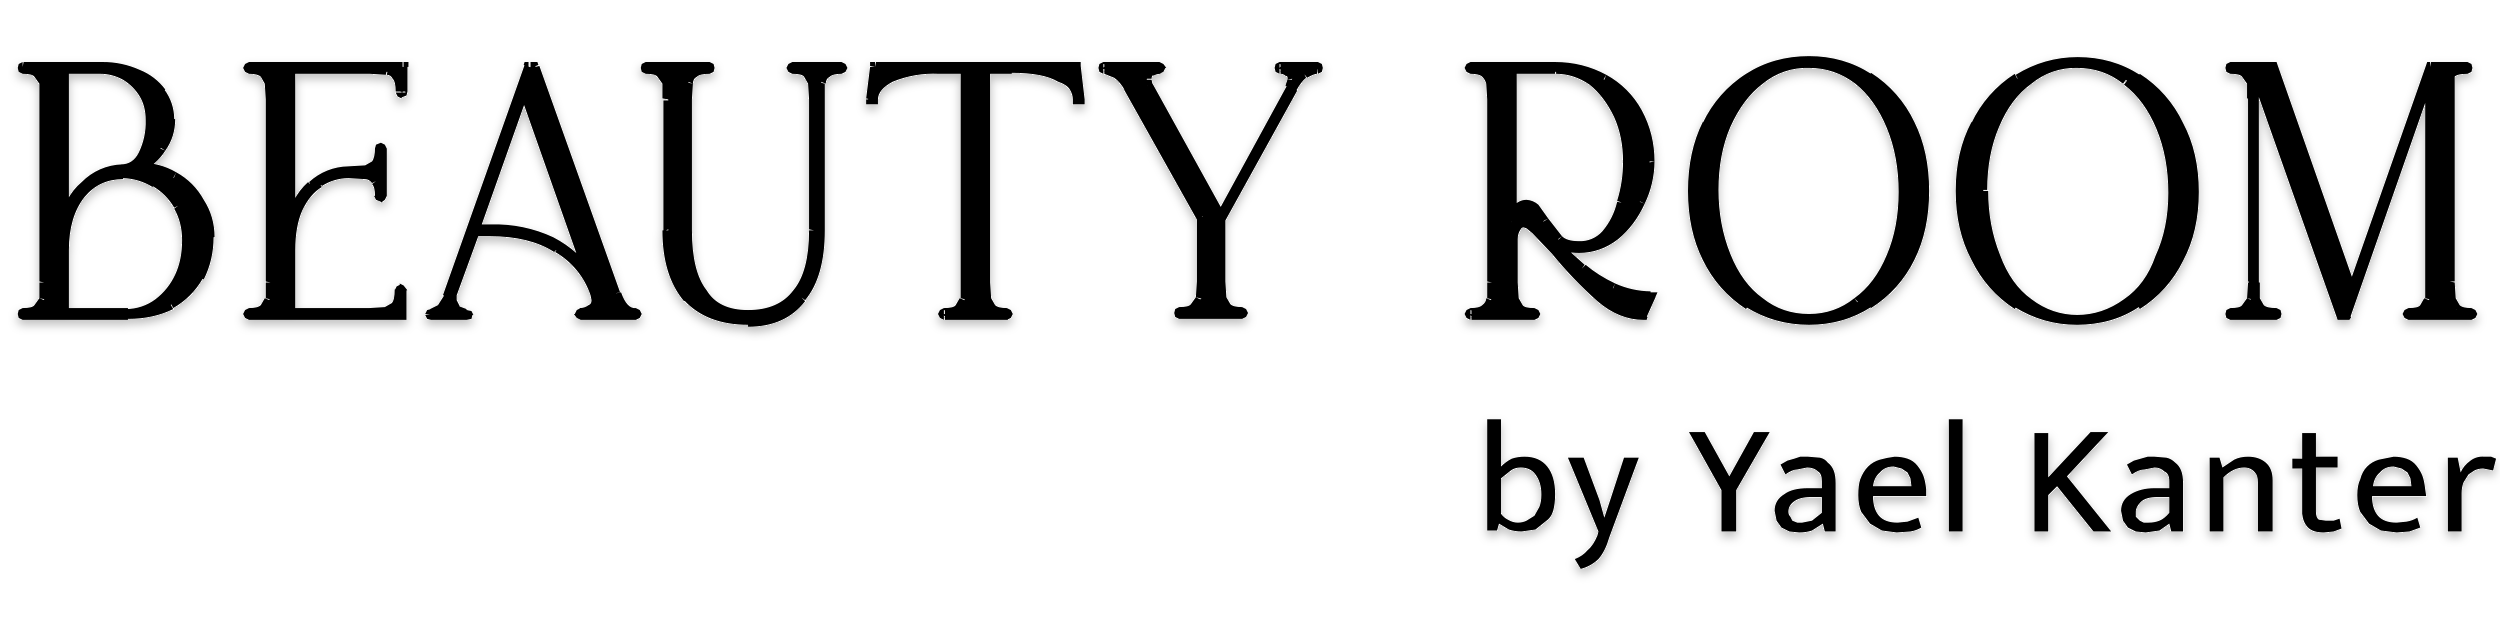
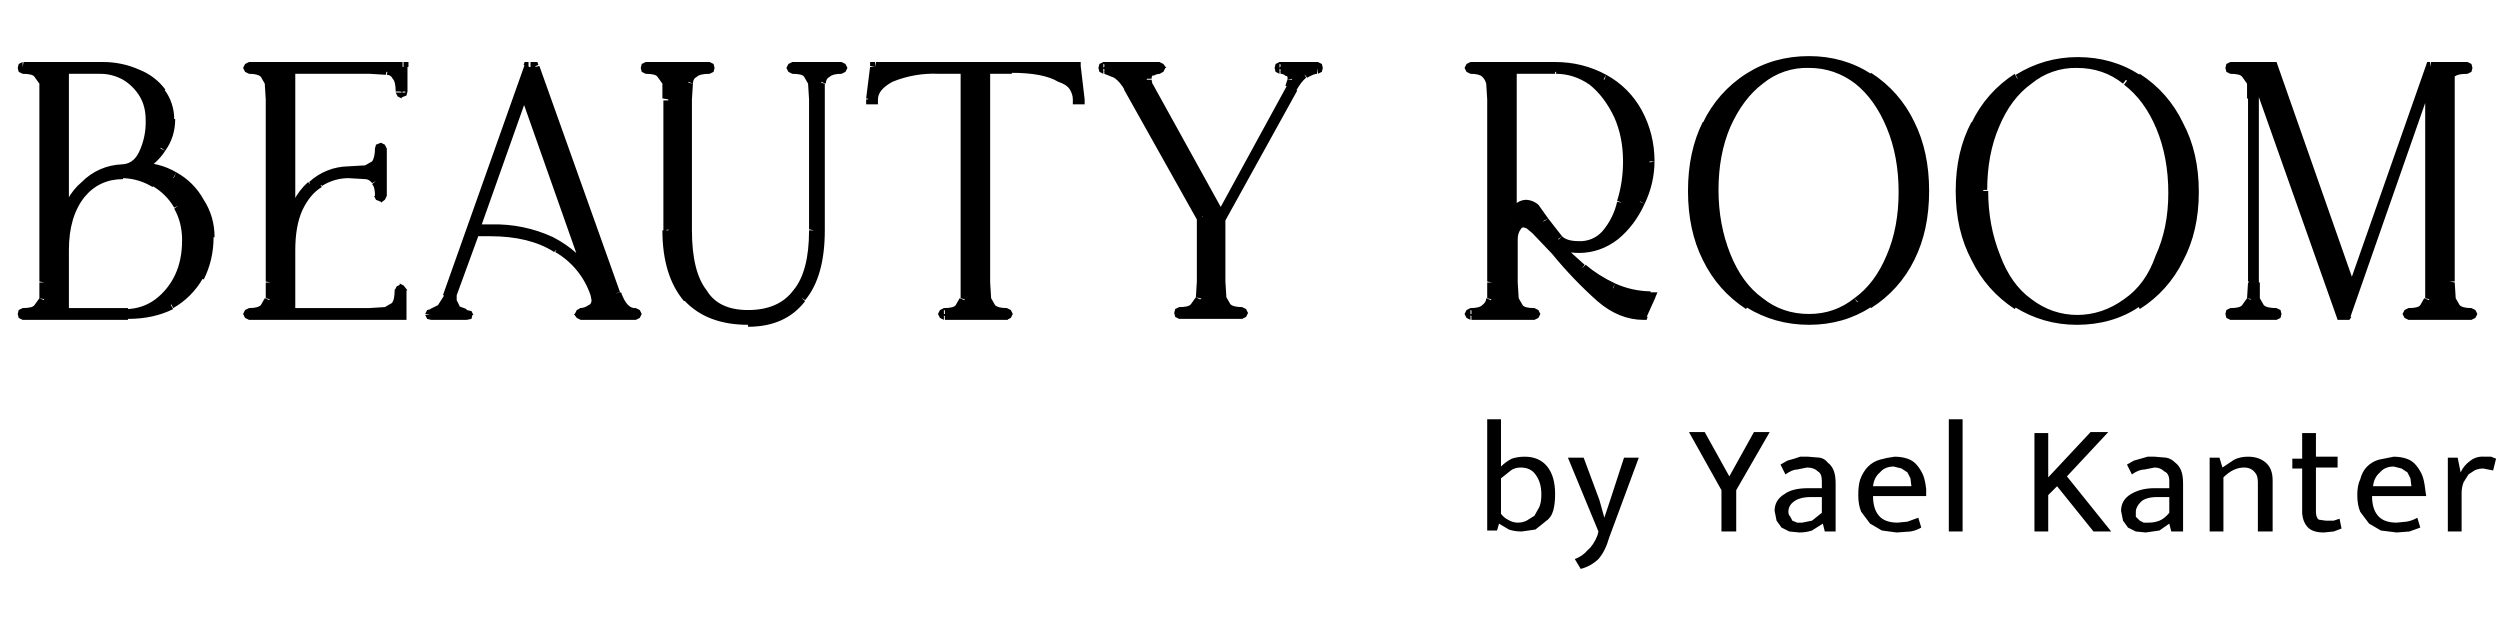
<svg xmlns="http://www.w3.org/2000/svg" viewBox="0 0 254 63" width="254" height="63">
  <g id="art" fill="currentColor">
-     <g filter="url(#a)">
+     <g id="title">
      <path d="M2.3 32v-.1q1 0 1.6-.5l.6-1v-22l-.6-1Q3.4 7 2.3 7v-.2h8.1q2 0 3.6.8 1.6.6 2.4 1.8a5 5 0 0 1 .8 2.7q0 1.6-.9 3a6 6 0 0 1-2.3 2q2 0 3.7 1a7 7 0 0 1 2.6 2.5q1 1.6 1 3.6 0 2.3-1 4t-3 2.8-4.3 1zm10.6-.2q1.8 0 3.2-1t2.2-2.7.7-3.7-.9-3.5a6 6 0 0 0-2.3-2.4q-1.5-.8-3.3-.8-2.7 0-4.3 2-1.7 2-1.7 5.7v6.4zM6.5 23q.5-2.7 2.1-4.2t3.7-1.6q1.5 0 2.2-1.5t.8-3.5q0-1.5-.7-2.7a5 5 0 0 0-1.9-1.8 5 5 0 0 0-2.5-.7H6.5zm18.8 9v-.1q1 0 1.5-.5l.6-1 .1-1.7V8.4l-.7-1q-.5-.4-1.5-.4v-.2h15.6v2.5h-.2q0-1-.4-1.6l-1-.6-1.7-.1h-8.1v16q.5-2.7 2.2-4.1 1.6-1.5 3.7-1.5h1.8l1-.7q.4-.5.4-1.6h.2v4.8l-.1.1h-.1q0-1.1-.4-1.6l-1-.7-1.8-.1q-1.6 0-3 1-1.3.8-2.1 2.6t-.8 4.2v6.4h9.7l1-.7q.4-.5.4-1.6h.2V32zm33.6 0v-.1q.7-.1 1.2-.4t.5-1l-.1-.7q-1.1-3-3.8-4.6-2.8-1.7-6.8-1.7h-1.7L46 29.8l-.1.7q0 .6.5 1l1 .4h.1v.1h-3.8v-.1q.6 0 1.1-.5t.9-1.3l8.2-23.3h.5l8.2 23q.7 2 2 2v.2zm-9-8.7q3.4 0 6 1.3 2.6 1.2 4 3.6L53 9.2l-5 14.1zm26 9.3q-4 0-6-2.3-2-2.4-2-7V10.2l-.1-1.7-.7-1q-.4-.4-1.5-.4v-.2h6.5V7q-1 0-1.6.5-.4.4-.6 1t0 1.7v13.3q0 8.6 6 8.6 3.4 0 5.1-2.2t1.7-6.4v-15l-.7-1q-.5-.4-1.5-.4v-.2h5V7q-1 0-1.5.5t-.6 1-.1 1.7v13.3q0 4.5-1.9 6.8-1.8 2.4-5.4 2.4m19.9-.6V32q1 0 1.5-.5l.6-1 .1-1.7V7h-2.7q-3.1 0-4.9.8t-1.8 2.3h-.2l.4-3.3h20.4l.4 3.3h-.2q0-1.5-1.8-2.3-1.7-.8-4.9-.8h-2.7v23.4q0 .6.7 1 .5.4 1.5.4v.2zm24 0V32q1 0 1.5-.5l.6-1q.2-.6.2-1.7V22l-7.4-13q-.6-1-1.4-1.5t-1.3-.5v-.2h5.8V7l-1 .4a1 1 0 0 0-.4.8l.1.6L124 22l7-13q.3-.5.3-1t-.4-.7L130 7v-.2h3.9V7q-.6.1-1.4.6T131.4 9L124 22v6.6l.1 1.7q.1.6.6 1t1.5.4h.1v.2zm29.5 0V32q1 0 1.5-.5l.6-1 .1-1.7V8.4l-.7-1q-.5-.4-1.5-.4v-.2h8.6q2.7 0 5 1.3a9 9 0 0 1 3.4 3.4q1.2 2.2 1.2 5 0 2-1 4t-2.5 3.4-3.7 1.3q-1.6 0-2.7-.6l3 2.7q1.4 1.1 3.2 2a9 9 0 0 0 3.8.8L167 32q-2.2 0-4.3-1.8-2.1-1.7-4.6-4.7l-2.1-2.2q-.7-.7-1.2-.7t-.7.5l-.4 1v6.3q0 .6.6 1t1.6.4v.2zm4.2-9.5q0-.7.4-1.2t1-.5.9.4l.9 1.2q.7 1.2 1.4 2 .8.6 2.1.6 1.6 0 2.7-1.2 1.2-1.3 1.7-3.2t.6-4.2q0-2.6-1-4.7-1-2.2-2.6-3.5T158 7h-4.4zm30.2 10q-3.4 0-6.1-1.6t-4.2-4.7-1.5-6.8 1.5-6.8 4.2-4.7 6-1.7 6.1 1.7 4.2 4.7 1.5 6.8-1.5 6.8-4.2 4.7-6 1.7M174 19.3q0 3.7 1.2 6.7 1.3 3 3.5 4.7t5 1.7q2.7 0 5-1.7 2.1-1.7 3.4-4.6 1.2-3 1.2-6.6 0-3.7-1.2-6.7t-3.4-4.7-5-1.7a8 8 0 0 0-5 1.7q-2.2 1.7-3.5 4.6-1.2 3-1.2 6.6m37 13.3q-3.5 0-6.2-1.7t-4.2-4.7-1.5-6.8 1.5-6.8T205 8t6.1-1.7 6 1.7 4.3 4.7 1.5 6.8-1.5 6.8-4.2 4.7-6 1.7m-9.7-13.3q0 3.7 1.2 6.7t3.4 4.7 5 1.7 5-1.7 3.4-4.6 1.3-6.6-1.3-6.7-3.4-4.7-5-1.7a8 8 0 0 0-5 1.7q-2.1 1.7-3.4 4.6-1.2 3-1.2 6.6m27.5-12v21.3l.1 1.7q.1.6.6 1t1.6.4v.2h-4.7v-.1q1 0 1.5-.5l.7-1v-22l-.7-1q-.4-.4-1.5-.4v-.2h4.3l8 22.8 8-22.8h3.8V7q-1.3 0-1.8.7v22.8q0 .6.7 1 .5.4 1.5.4v.2h-6.4V32q1 0 1.5-.5l.6-1 .1-1.7V7.4L238.4 32h-.5z" />
      <path d="m3.9 31.4-.4-.4zm.6-1H4zm0-22H4zm-.6-1-.4.4zm6.5-.6v-.5zm3.6.8-.2.4zm2.3 7.4.5.3zM14 17.1l-.2-.5.2 1zm3.7 1-.3.4zm2.6 2.5-.5.3zm0 7.6.4.3zm-3 2.8-.2-.4zm-1.2-.2.3.4zm2.2-2.7-.5-.2zM18 21l-.4.3zm-2.3-2.4-.3.5zm-7.6 1.2.4.3zm-1.6 12H6v.5h.5zm0-8.8H6h1zm2.1-4.2.4.4zm3.7-1.6v-.5zm2.2-1.5-.4-.2zm-1.8-8 .3-.5zM6.5 7v-.5H6V7zM2.3 32v-.5l.3.1.2.3h-1l.1.4.4.2zm0 0h.5v-.1h-1zm0-.1h.5l-.2.3-.3.1v-1l-.4.2-.1.4zm0 0v.4q1.2 0 1.9-.5l-.3-.4-.4-.4q-.2.3-1.2.3zm1.6-.5.3.4q.6-.5.8-1.3h-.5l-.5-.2-.5.7zm.6-1 .5.1v-1.8H4v1.6zm0-1.7h.6V10H4v18.6zm0-18.6h.6L5 8.3h-.5l-.5.2V10zm0-1.7.5-.1A2 2 0 0 0 4.2 7l-.3.4-.4.4.5.7zm-.6-1 .3-.4q-.7-.6-1.9-.5v1q1 0 1.2.3zM2.3 7v-.5l.3.1.2.3h-1l.1.4.4.2zm0 0h.5v-.1h-1zm0-.1h.5l-.2.3-.3.1v-1l-.4.2-.1.4zm0-.1v.5h8.1v-1h-8zm8.1 0v.5q2 0 3.4.7l.2-.4.2-.5a9 9 0 0 0-3.8-.8zm3.6.8-.2.4A5 5 0 0 1 16 9.7l.4-.3.4-.3a6 6 0 0 0-2.6-2zm2.4 1.8-.4.3q.7 1 .7 2.4h1a5 5 0 0 0-1-3zm.8 2.7h-.5a5 5 0 0 1-.8 2.7l.4.2.5.3q1-1.4 1-3.2zm-.9 3-.4-.3a5 5 0 0 1-2 1.8l.1.5.3.4a6 6 0 0 0 2.5-2.2zM14 17v.5q2 0 3.4.9l.3-.5.2-.4q-1.7-1-3.9-1zm3.7 1-.3.4a6 6 0 0 1 2.4 2.4l.5-.3.4-.2a7 7 0 0 0-2.8-2.8zm2.6 2.5-.5.3q1 1.4 1 3.3h1q0-2.1-1.1-3.8zm1 3.6h-.6q0 2.1-.9 3.8l.4.2.5.3q1-2 1-4.3zm-1 4-.5-.2q-.9 1.6-2.7 2.6l.3.4.2.4a8 8 0 0 0 3-3zm-3 2.8-.2-.4q-1.7.9-4.1.9v1q2.6 0 4.6-1zM13 32v-.5H2.3v1H13zm-.1-.2v.5a6 6 0 0 0 3.5-1l-.3-.5-.3-.4a5 5 0 0 1-3 1zm3.2-1 .3.4q1.5-1 2.3-2.9l-.4-.2-.5-.2q-.7 1.5-2 2.5zm2.2-2.7.4.3q.8-1.8.8-4h-1q0 2-.7 3.5zm.7-3.7h.5q0-2-1-3.7l-.4.2-.4.3q.8 1.4.8 3.2zm-.9-3.5.5-.2A7 7 0 0 0 16 18l-.2.4-.3.5a6 6 0 0 1 2.2 2.2zm-2.3-2.4.2-.4a7 7 0 0 0-3.5-1v1a6 6 0 0 1 3 .9zm-3.3-.8v-.5q-3 0-4.7 2.2l.4.3.4.3q1.5-1.8 3.9-1.8zm-4.3 2-.4-.3a9 9 0 0 0-1.8 6h1Q7 22 8.6 20zm-1.7 5.7H6v6.4h1v-6.4zm0 6.4v.5H13v-1H6.5zm0-8.8H7q.5-2.5 2-3.8l-.4-.4-.3-.3Q6.5 20 6 22.9zm2.1-4.2.4.4a5 5 0 0 1 3.4-1.5v-1a6 6 0 0 0-4.1 1.8zm3.7-1.6v.5q1.8 0 2.7-1.7l-.5-.3-.4-.2q-.6 1.2-1.8 1.2zm2.2-1.5.5.3a8 8 0 0 0 .8-3.8h-1a7 7 0 0 1-.7 3.3zm.8-3.5h.5a6 6 0 0 0-.8-3l-.4.3-.4.3q.6 1 .6 2.4zm-.7-2.7.4-.2a6 6 0 0 0-2-2l-.3.4-.2.4a5 5 0 0 1 1.7 1.7zm-1.9-1.8.3-.5a6 6 0 0 0-2.8-.7v1q1.2 0 2.3.6zM10.2 7v-.5H6.5v1h3.7zM6.5 7H6v16h1V7zm20.3 24.4-.3-.4zm.6-1H27zm0-22H27zm-.6-1-.3.4zM41 6.8h.5v-.5H41zm-.6 1L40 8zm-1-.7v.5zM29.5 7v-.5H29V7zm0 16H29l1 .2zm2.2-4.1.3.4zm5.5-1.6v.5zm1-.6-.4-.3zm0 1.7-.4.2zm-1-.7-.1.5zm-4.7.8.2.5zm-2.2 2.7-.5-.2zm-.8 10.6H29v.5h.5zm9.7 0 .1.4zm1-.7-.4-.3zm.6.9v.5h.5V32zm-15.5 0v-.5l.3.1.1.3h-1l.2.4.4.2zm0 0h.4v-.1h-1zm0-.1h.4l-.1.3-.3.1v-1l-.4.2-.2.4zm0 0v.4q1.1 0 1.8-.5l-.3-.4-.3-.4q-.3.3-1.2.3zm1.5-.5.3.4q.6-.5.8-1.3h-.5l-.5-.2-.4.7zm.6-1 .5.1.1-1.8h-1v1.6zm.1-1.7h.5V10h-1v18.6zm0-18.6h.5V8.3h-.6l-.5.2.1 1.6zm0-1.7.4-.1a2 2 0 0 0-.8-1.3l-.3.4-.3.4.4.7zm-.7-1 .3-.4q-.6-.6-1.8-.5v1q.9 0 1.2.3zM25.3 7v-.5l.3.1.1.3h-1l.2.4.4.2zm0 0h.4v-.1h-1zm0-.1h.4l-.1.3-.3.1v-1l-.4.2-.2.4zm0-.1v.5h15.6v-1H25.3zm15.6 0h-.5v2.5h1V6.8zm0 2.5h-.5l.1-.3.3-.1v1l.5-.2.1-.4zm0 0V9v1zm0 0V9l.2.1.1.3h-1l.2.4.4.2zm-.2 0h.5a3 3 0 0 0-.5-1.9l-.4.3-.4.3q.3.3.3 1.3zm-.4-1.6.5-.3a2 2 0 0 0-1.4-.8v.5l-.1.5q.4 0 .6.4zm-1-.6.1-.5-1.8-.1v1l1.6.1zM37.6 7v-.5h-8.1v1h8.1zm-8.1 0H29v16h1V7zm0 16 .5.2q.5-2.6 2-4l-.3-.3-.4-.4Q29.5 20.1 29 23zm2.2-4.1.3.4a5 5 0 0 1 3.4-1.4v-1a6 6 0 0 0-4 1.6zm3.7-1.5v.5l1.9-.1-.1-.5-.1-.5-1.7.1zm1.8 0v.4q.9-.2 1.4-.8l-.4-.3-.4-.3-.7.4zm1-.7.4.3a3 3 0 0 0 .5-2h-1q0 1-.3 1.4zm.4-1.6h.5l-.1.3-.3.1v-1l-.5.2-.1.4zm0 0v.4-1zm0 0v.4l-.2-.1-.1-.3h1l-.2-.4-.4-.2zm.2 0h-.5v4.8h1v-4.8zm0 4.8h-.5v-.3h.4v1l.4-.3.2-.4zm-.1.1v-.5 1zm0 0v-.5l.3.1v.3h-1l.2.4.5.2zm-.1 0h.5a3 3 0 0 0-.5-2l-.4.4-.4.3q.3.3.3 1.2zm-.4-1.6.4-.3a2 2 0 0 0-1.3-.8l-.1.4-.1.5q.4 0 .7.4zm-1-.7v-.4q-.6-.2-1.8-.2v1l1.7.1zm-1.8-.1v-.5a6 6 0 0 0-3.2 1l.3.4.2.4a5 5 0 0 1 2.7-.8zm-3 1-.2-.5q-1.5 1-2.4 2.9l.5.2.4.2q.8-1.7 2-2.4zm-2.1 2.6-.5-.2q-.9 1.9-.8 4.4h1q0-2.4.7-4zm-.8 4.2H29v6.4h1v-6.4zm0 6.4v.5h8v-1h-8zm8 0v.5l1.8-.1v-.5l-.2-.5-1.6.1zm1.7 0 .1.4q.9-.2 1.3-.8l-.4-.3-.4-.3-.7.4zm1-.7.4.3a3 3 0 0 0 .5-2h-1q0 1.1-.3 1.4zm.4-1.6h.5l-.1.3-.3.1v-1l-.4.2-.2.4zm.1 0v.4-1zm0 0v.4l-.3-.1v-.3h1L41 29l-.4-.2zm.1 0h-.5V32h1v-2.5zm0 2.5v-.5H25.3v1h15.5zm18-.2v.5zm1.2-.3-.3-.5zm.4-1.7-.5.2zm-3.8-4.6-.3.4zM48 23.5V23h-.4v.3zm-2.2 6.3-.5-.2-.2.7h.7zm0 0 .5.2.3-.7h-.8zm.4 1.7-.3.4zm1 .4v.5zm-3.6 0v.5zm1-.5.3.4zm.9-1.3.4.1zm8.2-23.3v-.5h-.4l-.1.3zm.5 0 .5-.2-.1-.3h-.4zm8.2 23-.5.2zm2 2v.5zm-8.6-7.2-.2.4zm4 3.6-.5.2 1-.4zM53 9.2l.5-.2-.5-1.3-.4 1.3zm-5 14.1-.4-.1-.2.6h.7zM59 32v-.5l.3.1v.3h-1l.3.4.4.2zm-.1 0h.5v-.1h-1zm0-.1h.5l-.1.3-.3.1v-1l-.4.2-.2.4zm0 0v.4a3 3 0 0 0 1.5-.4l-.3-.4-.3-.5q-.4.3-.9.3zm1.2-.4.2.4q.8-.5.8-1.4h-1q0 .4-.3.5zm.5-1h.5q0-.5-.2-.9l-.4.2-.5.2.1.5zm-.1-.7.4-.2a9 9 0 0 0-4-4.9l-.2.5-.3.4A8 8 0 0 1 60 30zm-3.8-4.6.2-.5Q54 23 49.8 23v1q4 0 6.5 1.6zm-6.8-1.7V23h-1.7v1h1.7zm-1.7 0-.5-.2-2.2 6.3.5.2.4.2 2.3-6.3zM46 29.8v.5-1zm0 0-.5-.2-.1.9h1V30zm-.1.7h-.5q0 .9.7 1.4l.3-.4.3-.4-.3-.6zm.5 1-.3.4q.6.4 1.3.5v-1l-.8-.3zm1 .4v.5l-.3-.2V32h1l-.2-.4-.5-.1zm.1 0H47h1zm0 0H47l.1-.2.3-.2v1l.5-.1.1-.4zm0 .1v-.5h-3.7v1h3.6zm-3.7 0v-.5l.3.2.1.3h-1l.2.4.4.1zm-.1 0h.5-1zm0 0h.5l-.1.2-.3.2v-1l-.4.1-.2.4zm0-.1.1.5q.8 0 1.3-.6l-.3-.4-.3-.4-.8.4zm1.1-.5.4.4q.6-.6 1-1.6l-.5-.1-.5-.2-.7 1.1zm.9-1.3.5.1 8-23.2-.4-.2-.5-.2L45 30zm8.2-23.3v.5h.5v-1h-.5zm.5 0L54 7l8 23 .5-.2.5-.1-8.2-23zm8.2 23-.5.2q.7 2.1 2.5 2.3v-1q-.9.1-1.5-1.6zm2 2v.5l-.3-.1-.1-.3h1l-.2-.4-.4-.2zm0 0h-.4v.1h1zm0 .1h-.4v-.3l.4-.1v1l.4-.2.2-.4zm0 .1v-.5H59v1h5.6zm-14.7-8.7v.5q3.4 0 5.9 1.2l.2-.4.2-.5a14 14 0 0 0-6.3-1.3zm6 1.3-.1.4q2.4 1.3 3.7 3.4l.4-.2.5-.3q-1.5-2.4-4.2-3.8zm4 3.6.5-.2-6.7-19-.5.2-.4.2 6.7 19zm-6.7-19-.4-.2-5 14.2.5.1.4.2 5-14.1zm-5 14.1v.5h1.7v-1h-1.6zm21.8 7-.4.3zm-2.1-22-.5.2zm-.7-1-.3.5zm3.4 0-.3-.3zm-.6 1 .5.2zm11 21.6.4.3zm1.6-21.4.5-.1zm-.6-1-.3.4zm2 0-.4-.4zm-.6 1h.5zm-2 21.8L81 30zM76 32.6V32q-3.9 0-5.7-2.2l-.4.4-.4.3Q71.8 33 76 33zm-6-2.3.3-.4q-2-2.1-2-6.5h-1q0 4.6 2.2 7.2zm-2.1-7h.5V10.2h-1v13.3zm0-13.2h.5q0-1.1-.2-1.8h-.4l-.5.2V10zm-.1-1.7.4-.1a2 2 0 0 0-.8-1.3l-.3.4-.3.4.5.7zm-.7-1 .4-.4q-.7-.5-1.9-.5v1q1 0 1.2.3zM65.6 7v-.5l.3.1.2.3h-1l.1.4.4.2zm0 0h.5v-.1h-1zm0-.1h.5l-.2.3-.3.1v-1l-.4.2-.1.4zm0-.1v.5h6.5v-1h-6.5zm6.5 0v.5l-.3-.1-.2-.3h1l-.1-.4-.4-.2zm0 0h-.5V7h1zm0 .1h-.5l.2-.3.3-.1v1l.4-.2.1-.4zm0 0v-.4a3 3 0 0 0-1.9.5l.3.4.3.4q.3-.3 1.3-.3zm-1.6.5-.3-.4a2 2 0 0 0-.7 1.3h.4l.5.2q0-.5.4-.7zm-.6 1-.4-.1-.2 1.8h1l.1-1.6zm0 1.7h-.6v13.3h1V10zm0 13.3h-.6q0 4.4 1.7 6.8a6 6 0 0 0 5 2.3v-1q-3 0-4.2-2-1.5-1.9-1.5-6.1zm6 8.6v.5q3.6 0 5.5-2.4l-.4-.3-.4-.3q-1.5 2-4.6 2zm5.1-2.2.4.3q1.8-2.3 1.8-6.7h-1q0 4.2-1.6 6.1zm1.7-6.4h.5V10h-1v13.3zm0-13.3h.5V8.3h-.6l-.5.2.1 1.6zm0-1.7.4-.1a2 2 0 0 0-.8-1.3l-.3.4-.3.4.4.7zm-.7-1 .3-.4q-.6-.5-1.8-.5v1q1 0 1.2.3zM80.5 7v-.5l.3.1.1.3h-1l.2.4.4.2zm0 0h.4v-.1h-1zm0-.1h.4l-.1.3-.3.1v-1l-.4.2-.2.4zm0-.1v.5h5v-1h-5zm5 0v.5l-.3-.1-.1-.3h1l-.2-.4-.4-.2zm0 0h-.4V7h1zm0 .1h-.4l.1-.3.3-.1v1l.4-.2.2-.4zm0 0v-.4a3 3 0 0 0-1.9.5l.4.4.3.4q.3-.3 1.2-.3zm-1.5.5-.4-.4a2 2 0 0 0-.7 1.3h.5l.5.2q0-.5.4-.7zm-.6 1-.5-.1-.1 1.8h1V8.5zm-.1 1.7h-.5v13.3h1V10zm0 13.3h-.5q0 4.4-1.8 6.5l.4.3.4.3q2-2.4 2-7.1zm-1.9 6.8L81 30q-1.7 2.1-5 2.2v1q3.8 0 5.8-2.6zm16 1.2-.3-.4zm.6-1h-.5zM98.1 7h.5v-.5h-.5zm-7.6.8.2.5zm-1.8 2.3v.5h.5v-.5zm-.2 0H88v.5h.5zm.4-3.3v-.5h-.5v.4zm20.4 0h.5v-.5h-.5zm.4 3.3v.5h.5v-.5zm-.2 0h-.5v.5h.5zm-1.8-2.3-.2.5zm-7.6-.8v-.5h-.5V7zm0 23.4h.6zm.7 1-.4.4zm-4.9.6v-.5l.3.1.1.3h-1l.2.4.4.2zm0 0h.4v-.1h-1zm0-.1h.4l-.1.3-.3.1v-1l-.4.2-.2.4zm0 0v.4q1.1 0 1.8-.5l-.3-.4-.3-.4q-.2.3-1.2.3zm1.5-.5.3.4q.7-.5.8-1.3H98l-.5-.2-.4.7zm.6-1 .5.1.1-1.8h-1v1.6zm.1-1.7h.5V7h-1v21.7zm0-21.7v-.5h-2.7v1h2.7zm-2.7 0v-.5a12 12 0 0 0-5.1.9l.2.4.2.5a11 11 0 0 1 4.7-.8zm-4.9.8-.2-.4q-2 .9-2.1 2.7h1q0-1 1.5-1.8zm-1.8 2.3v-.5h-.2v1h.2zm-.2 0h.5l.4-3.2-.5-.1h-.5L88 10zm.4-3.3v.5h20.4v-1H89zm20.4 0h-.5l.4 3.4h.5l.5-.1-.4-3.4zm.4 3.3v-.5h-.2v1h.2zm-.2 0h.5q0-.9-.5-1.6-.7-.8-1.5-1.1l-.3.4-.2.5q.9.3 1.2.8t.3 1zm-1.8-2.3.3-.4q-2-1-5.2-1v1q3.2 0 4.7.9zm-4.9-.8v-.5h-2.7v1h2.7zm-2.7 0h-.5v21.7h1V7zm0 21.7h-.5l.1 1.8h.5l.5-.2-.1-1.6zm0 1.7-.4.1q0 .8.7 1.3l.4-.4.3-.4-.4-.7zm.7 1-.3.4a3 3 0 0 0 1.8.5v-1q-.9 0-1.2-.3zm1.5.4v.5l-.3-.1-.1-.3h1l-.2-.4-.4-.2zm0 0h-.4v.1h1zm0 .1h-.4l.1-.3.3-.1v1l.4-.2.2-.4zm0 .1v-.5H96v1h6.4zm19.1-.6-.3-.4zm.6-1 .5.1zm.2-8.3h.5l-.1-.2zM114.8 9l.4-.3-.1-.2h-.3zm0 0-.5.2.2.3h.2zm-1.4-1.5-.2.4zm-1.3-.5v-.5zm5.7 0v-.5zm-.9.3.3.4zm-.3 1.4-.4.2zM124 22l-.4.2.4.8.4-.8zm7-13-.4-.3zm0-1.7-.4.4zm-1-.3v-.5zm3.9 0v-.5zm-1.4.5-.3-.4zM131.4 9l.4.2zM124 22l-.4-.2-.1.1v.1zm.1 8.3h.5zm.6 1-.3.4zm-4.9.6v-.5l.3.1.2.3h-1l.1.4.4.2zm0 0h.5v-.1h-1zm0-.1h.5l-.2.3-.3.1v-1l-.4.2-.1.4zm0 0v.4q1.2 0 1.9-.5l-.4-.4-.3-.4q-.2.3-1.2.3zm1.5-.5.3.4q.7-.5.8-1.3h-.5l-.4-.2-.5.7zm.6-1 .5.1.2-1.8h-1l-.1 1.6zm.2-1.7h.5V22h-1v6.6zm0-6.6.4-.2-7.4-13.2-.4.3-.5.2 7.4 13.2zm-7.3-13v-.5 1zm0 0 .4-.3q-.6-1-1.5-1.6l-.3.4-.2.4q.6.4 1.1 1.3zm-1.4-1.5.3-.4q-.7-.6-1.5-.6v1l1 .4zm-1.3-.5v-.5l.3.1.2.3h-1l.1.4.4.2zm0 0h.5v-.1h-1zm0-.1h.5l-.2.3-.3.1v-1l-.4.2-.1.4zm0-.1v.5h5.7v-1h-5.7zm5.7 0v.5l-.3-.1v-.3h1l-.3-.4-.4-.2zm.1 0h-.5V7h1zm0 .1h-.5l.1-.3.3-.1v1l.4-.2.2-.4zm0 0-.1-.4q-.6 0-1.2.4l.3.4.3.4q.3-.2.7-.2zm-1 .4-.3-.4A1 1 0 0 0 116 8h1q0-.3.2-.4zm-.4.8h-.5l.2.8.4-.2.5-.1-.1-.5zm.1.6-.4.3 7.4 13.2.4-.2.4-.3-7.3-13.2zM124 22l.4.2 7.2-13-.5-.2-.4-.2-7.1 13zm7-13 .4.3.4-1.2h-1l-.2.6zm.3-1h.5q0-.7-.6-1.1l-.3.4-.3.4q.3 0 .2.4zm-.4-.7.3-.4-1.1-.4v1q.3 0 .5.2zM130 7v-.5l.3.1.2.3h-1l.1.4.4.2zm0 0h.5v-.1h-1zm0-.1h.5l-.2.3-.3.1v-1l-.4.2-.1.4zm0-.1v.5h3.9v-1H130zm3.9 0v.5l-.3-.1-.2-.3h1l-.1-.4-.4-.2zm0 0h-.5V7h1zm0 .1h-.5l.2-.3.3-.1v1l.4-.2.1-.4zm0 0v-.4q-.9 0-1.7.6l.3.4.3.4q.7-.4 1-.4zm-1.4.6-.3-.4q-.8.7-1.4 1.6l.5.3.4.2q.5-.9 1-1.3zM131.4 9l-.5-.3-7.2 13.2.4.2.4.3 7.3-13.2zM124 22h-.5v6.6h1V22zm0 6.6h-.5l.1 1.8h.5l.5-.2-.1-1.6zm.1 1.7-.5.1q.2.8.8 1.3l.3-.4.3-.4-.4-.7zm.6 1-.3.4a3 3 0 0 0 1.8.5v-1q-.9 0-1.2-.3zm1.5.4v.5l-.3-.1-.1-.3h1l-.2-.4-.4-.2zm.1 0h-.5v.1h1zm0 .1h-.5l.1-.3.3-.1v1l.4-.2.2-.4zm0 .1v-.5h-6.5v1h6.4zm24.5-.6-.3-.4zm.6-1h-.5zm0-22h-.5zm-.6-1-.3.4zm12 .7-.2.4zm3.5 3.4-.5.2zm.3 9-.5-.2zM164 24l.3.4zm-6.4.7.2-.5-.5.8zm3 2.7.3-.4zm3.2 2-.2.4zm3.8.8.5.2.3-.7h-.8zM167 32v.5h.3l.1-.3zm-4.3-1.8-.4.4zm-4.6-4.7.3-.3zm-2.1-2.2-.3.4zm-2-.2-.4-.3zm-.3 1h-.5zm0 6.3h.6zm.6 1-.3.4zm-.6-9h-.5l1 .1zm.4-1-.4-.4zm1.9-.2-.4.3zm1 1.2.3-.2zm1.3 2-.3.3zm4.8-.6-.3-.3zm1.7-3.2-.5-.2zm-.4-9-.4.3zm-2.6-3.4-.3.4zM153.6 7v-.5h-.5V7zm-4.2 25v-.5l.3.1.1.3h-1l.2.4.4.2zm0 0h.4v-.1h-1zm0-.1h.4l-.1.3-.3.1v-1l-.4.2-.2.4zm0 0v.4q1.1 0 1.8-.5l-.3-.4-.3-.4q-.3.3-1.2.3zm1.5-.5.3.4a2 2 0 0 0 .8-1.3h-.5l-.5-.2q0 .4-.4.7zm.6-1 .5.1.1-1.8h-1v1.6zm.1-1.7h.5V10h-1v18.6zm0-18.6h.5V8.3h-.6l-.5.2.1 1.6zm0-1.7.4-.1a2 2 0 0 0-.8-1.3l-.3.4-.3.4q.3.3.4.7zm-.7-1 .3-.4q-.6-.6-1.8-.5v1q.9 0 1.2.3zm-1.5-.4v-.5l.3.1.1.3h-1l.2.4.4.2zm0 0h.4v-.1h-1zm0-.1h.4l-.1.3-.3.1v-1l-.4.2-.2.4zm0-.1v.5h8.6v-1h-8.6zm8.6 0v.5q2.6 0 4.7 1.2l.2-.4.3-.5q-2.4-1.3-5.2-1.3zm5 1.3-.3.4a8 8 0 0 1 3.2 3.2l.5-.2.4-.3a9 9 0 0 0-3.6-3.6zm3.4 3.4-.5.2q1.2 2.1 1.2 4.7h1q0-2.8-1.3-5.2zm1.2 5h-.5a9 9 0 0 1-.9 3.8l.5.2.4.2a10 10 0 0 0 1-4.3zm-1 4-.4-.2a9 9 0 0 1-2.4 3.2l.3.4.3.4q1.7-1.4 2.7-3.6zm-2.5 3.4-.3-.4q-1.5 1.2-3.4 1.2v1q2.2 0 4-1.4zm-3.7 1.3v-.5q-1.5 0-2.5-.6l-.2.5-.2.4q1.2.7 3 .7zm-2.7-.6-.3.3 3 2.8.3-.4.3-.4-3-2.7zm3 2.7-.3.4q1.4 1.1 3.3 2l.2-.5.2-.4q-1.7-.8-3-1.9zm3.2 2-.2.4a10 10 0 0 0 4 .9v-1a9 9 0 0 1-3.6-.8zm3.8.8-.4-.3-.9 2 .5.2.4.2.9-2zM167 32v-.5q-2 0-4-1.7l-.3.4-.4.4q2.2 1.9 4.7 1.9zm-4.3-1.8.3-.3a41 41 0 0 1-4.6-4.7l-.3.3-.4.3a42 42 0 0 0 4.6 4.8zm-4.6-4.7.3-.3q-1.2-1.6-2-2.2l-.4.3-.3.4 2 2.1zm-2.1-2.2.4-.3-.8-.6q-.3-.3-.8-.3v1l.3.1.6.5zm-1.2-.7v-.5q-.7 0-1.2.7l.5.3.4.2q.1-.2.3-.2zm-.7.5-.5-.3-.4 1.3h.5l.5.2q0-.6.3-1zm-.4 1h-.5v4.6h1v-4.5zm0 4.6h-.5v1.8h.6l.5-.2-.1-1.6zm0 1.7-.4.1q0 .8.7 1.3l.3-.4.4-.4-.4-.7zm.6 1-.3.4a3 3 0 0 0 1.9.5v-1q-1 0-1.2-.3zm1.6.4v.5l-.3-.1-.1-.3h1l-.2-.4-.4-.2zm0 0h-.4v.1h1zm0 .1h-.4l.1-.3.3-.1v1l.4-.2.2-.4zm0 .1v-.5h-6.4v1h6.4zm-2.2-9.5h.5l.3-1-.4-.2-.4-.3q-.4.7-.5 1.4zm.4-1.2.4.3q.3-.4.6-.3v-1q-.8 0-1.4.7zm1-.5v.5l.5.2.4-.3.3-.4a2 2 0 0 0-1.2-.5zm.9.4-.4.3.9 1.2.4-.3.4-.2-1-1.4zm1 1.2-.5.3 1.5 2 .3-.4.4-.3-1.4-1.8zm1.3 2-.3.3q.9.8 2.4.8v-1q-1.2 0-1.7-.5zm2.1.6v.5a4 4 0 0 0 3.1-1.4l-.4-.3-.3-.3a3 3 0 0 1-2.4 1zm2.7-1.2.4.3q1.2-1.3 1.8-3.4l-.5-.1-.5-.1a7 7 0 0 1-1.5 3zm1.7-3.2.5.1q.6-2 .6-4.3h-1q0 2.1-.6 4zm.6-4.2h.5a12 12 0 0 0-1-5l-.5.3-.4.2q.9 2 .9 4.5zm-1-4.7.5-.2a9 9 0 0 0-2.8-3.7l-.3.4-.3.4q1.5 1.2 2.5 3.3zm-2.6-3.5.3-.4a7 7 0 0 0-4-1.3v1q1.8 0 3.4 1.1zM158 7v-.5h-4.4v1h4.4zm-4.4 0h-.5v15.5h1V7zm24 23.9.4-.4zm-4.1-4.7.4-.2zm0-13.6.4.3zm4.2-4.7.3.4zm12.1 0-.2.4zm4.2 4.7-.4.3zm0 13.6-.4-.2zm-4.2 4.7-.2-.4zM175.3 26l-.4.2zm3.5 4.7.3-.4zm10 0 .2.4zm3.4-4.6-.5-.2zm0-13.3-.5.2zm-3.4-4.7.3-.4zm-10 0 .3.4zm-3.5 4.6-.4-.2zm8.5 19.9V32q-3.3 0-5.8-1.6l-.3.4-.3.4q2.9 1.8 6.4 1.8zm-6.1-1.7.3-.4a11 11 0 0 1-4-4.5l-.5.2-.5.2q1.5 3.1 4.4 5zm-4.2-4.7.4-.2q-1.5-3-1.4-6.6h-1q0 4 1.5 7zm-1.5-6.8h.5q0-3.7 1.4-6.5l-.4-.3-.5-.2q-1.5 3-1.5 7zm1.5-6.8.4.3q1.5-3 4-4.6l-.2-.4-.3-.4a12 12 0 0 0-4.4 5zm4.2-4.7.3.4q2.5-1.5 5.8-1.6v-1q-3.6 0-6.4 1.8zm6-1.7v.5q3.3 0 5.9 1.6l.2-.4.3-.4q-2.8-1.8-6.3-1.8zm6.1 1.7-.2.4q2.5 1.6 4 4.6l.4-.3.5-.2a12 12 0 0 0-4.4-5zm4.2 4.7-.4.3q1.5 2.8 1.4 6.5h1q0-4-1.5-7zm1.5 6.8h-.5q0 3.8-1.4 6.6l.4.2.5.2q1.5-3 1.5-7zm-1.5 6.8-.4-.2a11 11 0 0 1-4 4.5l.2.4.3.4a12 12 0 0 0 4.4-4.9zm-4.2 4.7-.2-.4Q187 32 183.8 32v1q3.5 0 6.3-1.8zm-15.7-11.6h-.5q0 3.7 1.3 7l.4-.3.5-.2q-1.2-3-1.2-6.5zm1.2 6.7-.4.2q1.2 3 3.6 4.9l.3-.4.3-.4q-2.1-1.5-3.3-4.5zm3.5 4.7-.3.4a9 9 0 0 0 5.3 1.8v-1q-2.7 0-4.7-1.6zm5 1.7v.5q3 0 5.2-1.8l-.3-.4-.3-.4q-2 1.6-4.6 1.6zm5-1.7.2.4q2.4-1.8 3.6-4.8l-.4-.2-.5-.2q-1.2 2.9-3.3 4.4zm3.4-4.6.4.2q1.3-3 1.3-6.8h-1q0 3.6-1.2 6.4zm1.2-6.6h.5a18 18 0 0 0-1.2-6.9l-.5.2-.5.2q1.2 2.9 1.2 6.5zm-1.2-6.7.5-.2q-1.3-3-3.6-4.9l-.3.4-.3.4q2 1.6 3.2 4.5zm-3.4-4.7.3-.4a9 9 0 0 0-5.3-1.8v1q2.6 0 4.7 1.6zm-5-1.7v-.5q-3 0-5.3 1.8l.3.4.3.4a7 7 0 0 1 4.7-1.6zm-5 1.7-.3-.4a12 12 0 0 0-3.6 4.8l.4.2.5.2q1.3-2.9 3.3-4.4zm-3.5 4.6-.4-.2q-1.3 3-1.3 6.8h1q0-3.6 1.2-6.4zM205 30.9l.3-.4zm-4.2-4.7.5-.2zm0-13.6.5.3zM205 8l.3.4zm12.2 0-.3.4zm4.2 4.7-.5.3zm0 13.6-.5-.2zm-4.2 4.7-.3-.4zm-14.6-5-.5.2zm3.4 4.7.3-.4zm10 0 .3.4zm3.4-4.6-.5-.2zm0-13.3-.4.2zM216 8.1l.3-.4zm-10 0 .4.4zm-3.4 4.6-.5-.2zm8.4 19.9V32q-3.2 0-5.8-1.6l-.3.4-.2.4q2.9 1.8 6.3 1.8zm-6-1.7.2-.4a11 11 0 0 1-4-4.5l-.5.2-.4.2q1.5 3.1 4.4 5zm-4.3-4.7.5-.2q-1.5-3-1.5-6.6h-1q0 4 1.6 7zm-1.5-6.8h.5q0-3.7 1.5-6.5l-.5-.3-.4-.2q-1.6 3-1.6 7zm1.5-6.8.5.3q1.5-3 4-4.6l-.3-.4-.2-.4a12 12 0 0 0-4.4 5zM205 8l.3.4q2.5-1.5 5.8-1.6v-1q-3.4 0-6.3 1.8zm6.1-1.7v.5q3.3 0 5.8 1.6l.3-.4.2-.4q-2.8-1.8-6.3-1.8zm6 1.7-.2.4q2.5 1.6 4 4.6l.5-.3.4-.2a12 12 0 0 0-4.4-5zm4.3 4.7-.5.3q1.5 2.8 1.5 6.5h1q0-4-1.6-7zm1.5 6.8h-.5q0 3.8-1.5 6.6l.5.2.4.2q1.6-3 1.6-7zm-1.5 6.8-.5-.2a11 11 0 0 1-4 4.5l.3.4.2.4a12 12 0 0 0 4.4-4.9zm-4.2 4.7-.3-.4Q214.3 32 211 32v1q3.6 0 6.3-1.8zm-15.7-11.6h-.5q0 3.7 1.2 7l.5-.3.5-.2q-1.2-3-1.2-6.5zm1.2 6.7-.5.2q1.3 3 3.6 4.9l.3-.4.3-.4q-2.1-1.5-3.2-4.5zm3.4 4.7-.3.4a9 9 0 0 0 5.3 1.8v-1q-2.6 0-4.7-1.6zm5 1.7v.5q3 0 5.3-1.8l-.3-.4-.3-.4Q213.6 32 211 32zm5-1.7.3.4q2.3-1.8 3.6-4.8l-.5-.2-.5-.2q-1 2.9-3.2 4.4zm3.4-4.6.5.2q1.3-3 1.3-6.8h-1q0 3.6-1.3 6.4zm1.3-6.6h.5a18 18 0 0 0-1.3-6.9l-.5.2-.4.2q1.2 2.9 1.2 6.5zm-1.3-6.7.5-.2q-1.2-3-3.6-4.9l-.3.4-.3.4q2.1 1.6 3.3 4.5zM216 8.1l.3-.4a9 9 0 0 0-5.3-1.8v1q2.7 0 4.7 1.6zm-5-1.7v-.5q-3 0-5.3 1.8l.3.4.4.4a7 7 0 0 1 4.6-1.6zm-5 1.7-.3-.4a12 12 0 0 0-3.6 4.8l.5.2.5.2q1.2-2.9 3.3-4.4zm-3.4 4.6-.5-.2q-1.2 3-1.2 6.8h1q0-3.6 1.2-6.4zM229 7.4l.5-.2-1 .2zm.1 23h.5zm.6 1-.3.4zm-1.6 0-.3-.4zm.7-1h-.5zm0-22h-.5zm-.7-1-.3.4zm2.8-.6.5-.2-.1-.3h-.4zm8 22.8-.5.2.5 1.3.5-1.3zm8-22.8v-.5h-.3l-.1.3zm2 .8-.4-.3-.1.1v.2zm0 22.8h.6zm.7 1-.4.4zm-3.4 0-.3-.4zm.6-1 .5.1zm.1-23h.5l-1-.2zM238.4 32v.5h.3l.2-.3zm-.5 0-.5.2.1.3h.4zM229 7.4h-.5v21.3h1V7.4zm0 21.3h-.5q0 1.1.2 1.8h.4l.5-.2v-1.6zm.1 1.7-.4.1q0 .8.7 1.3l.3-.4.3-.4-.4-.7zm.6 1-.3.4a3 3 0 0 0 1.9.5v-1q-1 0-1.3-.3zm1.6.4v.5l-.3-.1-.2-.3h1l-.1-.4-.4-.2zm0 0h-.5v.1h1zm0 .1h-.5l.2-.3.3-.1v1l.4-.2.1-.4zm0 .1v-.5h-4.7v1h4.7zm-4.7 0v-.5l.3.1.2.3h-1l.1.4.4.2zm0 0h.5v-.1h-1zm0-.1h.5l-.2.3-.3.1v-1l-.4.2-.1.4zm0 0v.4q1.2 0 1.9-.5l-.4-.4-.3-.4q-.2.3-1.2.3zm1.5-.5.3.4q.8-.5.8-1.3h-.4l-.5-.2-.5.7zm.7-1 .4.1.2-1.8h-1l-.1 1.6zm0-1.7h.6V10h-1v18.6zm0-18.6h.6q0-1.1-.2-1.8h-.4l-.5.2V10zm0-1.7.4-.1a2 2 0 0 0-.8-1.3l-.3.4-.3.4.5.7zm-.7-1 .4-.4q-.7-.6-1.9-.5v1q1 0 1.2.3zm-1.5-.4v-.5l.3.1.2.3h-1l.1.4.4.2zm0 0h.5v-.1h-1zm0-.1h.5l-.2.3-.3.1v-1l-.4.2-.1.4zm0-.1v.5h4.3v-1h-4.3zm4.3 0-.5.2 8 22.8.5-.2.5-.2-8-22.8zm8 22.8.5.2 8-22.8-.5-.2-.4-.2-8 22.8zm8-22.8v.5h3.8v-1H247zm3.8 0v.5l-.3-.1-.2-.3h1l-.1-.4-.4-.2zm0 0h-.5V7h1zm0 .1h-.5l.2-.3.3-.1v1l.4-.2.1-.4zm0 0v-.4q-1.5 0-2.2.8l.4.3.4.3q.2-.4 1.4-.4zm-1.8.7h-.5v21h1v-21zm0 21h-.5v1.9h.6l.5-.2-.1-1.6zm0 1.8-.4.1q0 .8.7 1.3l.4-.4.3-.4-.4-.7zm.7 1-.3.4a3 3 0 0 0 1.8.5v-1q-.9 0-1.2-.3zm1.5.4v.5l-.3-.1-.1-.3h1l-.2-.4-.4-.2zm0 0h-.4v.1h1zm0 .1h-.4l.1-.3.3-.1v1l.4-.2.2-.4zm0 .1v-.5h-6.4v1h6.4zm-6.4 0v-.5l.3.1.1.3h-1l.2.4.4.2zm0 0h.4v-.1h-1zm0-.1h.4l-.1.3-.3.1v-1l-.4.2-.2.4zm0 0v.4q1.1 0 1.8-.5l-.3-.4-.3-.4q-.2.3-1.2.3zm1.5-.5.3.4q.7-.5.8-1.3h-.5l-.5-.2-.4.7zm.6-1 .5.1.1-1.8h-1v1.6zm.1-1.7h.5V7.4h-1v21.3zm0-21.3-.4-.2-8.7 24.6.5.2.5.2 8.6-24.6zM238.4 32v-.5h-.5v1h.5zm-.5 0 .4-.2-8.7-24.6-.5.2-.4.2 8.7 24.6z" />
    </g>
-     <g id="name" filter="url(#b)">
+     <g id="name">
      <path d="M158 50.2q0 1-.2 1.7T157 53l-1 .8-1.4.2q-.7 0-1.3-.2l-1-.6-.2.7h-1V42.6h1.4v4.8q.5-.5 1.1-.8.6-.2 1.3-.2 1.5 0 2.3 1t.8 2.8m-1.4 0q0-1.2-.6-2-.5-.7-1.5-.7-.6 0-1 .3l-1 .8v3.6q.3.4.7.6.5.3 1 .3t.9-.2l.8-.5.5-.9q.2-.5.2-1.2m2.7-3.8h1.6l1.6 4.3.5 1.8.6-1.8 1.4-4.3h1.5l-3 8.1q-.4 1.4-1.1 2.2a4 4 0 0 1-1.8 1l-.6-1q.8-.3 1.3-.9.6-.5 1-1.5l.1-.4zm13.9-2.6 2.5 4.5 2.5-4.5h1.6l-3.4 5.9V54h-1.5v-4.2l-3.3-5.9zm7.7 3.3.7-.4.7-.2.6-.2h.8l1.2.1q.5.1.8.5.4.3.6.8t.2 1.3V54h-1.1l-.2-.8-1.1.7q-.6.2-1.3.2l-1-.1-.8-.4-.5-.7-.2-1q0-1.1 1-1.7.8-.6 2.4-.6h1.4v-.7q0-.8-.4-1-.4-.4-1.1-.4l-1 .2q-.5 0-1.2.5zm4.2 3.3H184q-1.2 0-1.8.5-.5.4-.5 1 0 .3.2.5l.2.4.5.2h.5l1-.2 1-.8zm10.6-.1h-5.4q0 1.3.6 2t1.9.7l1-.1 1.1-.4.3 1q-.5.3-1.1.4l-1.4.1-1.5-.2-1.2-.7-.9-1.2q-.3-.7-.3-1.7t.2-1.6q.3-.8.8-1.3t1.2-.7 1.5-.3q.7 0 1.3.2t1 .7.6 1 .3 1.4zm-1.5-1-.1-.8-.3-.6-.6-.4-.8-.2q-.9 0-1.4.6-.6.5-.7 1.4zM198 54V42.6h1.4V54zm8.7 0V44h1.4v4.5l4.3-4.6h1.8l-4.2 4.5 4.5 5.6h-1.8l-3.7-4.6-.9.9V54zm9.4-6.8.7-.4.7-.2.7-.2h.7l1.2.1q.5.1.9.5.4.3.6.8t.2 1.3V54h-1.2l-.2-.8-1 .7-1.4.2-1-.1-.8-.4-.5-.7-.2-1q0-1.1 1-1.7t2.4-.6h1.5v-.7q0-.8-.5-1-.4-.4-1-.4l-1 .2q-.6 0-1.3.5zm4.3 3.3h-1.2q-1.2 0-1.7.5t-.5 1v.5l.4.4.4.2h.5q.6 0 1.1-.2t1-.8zm5.5 3.5h-1.4v-7.5h1l.3 1 1.2-.8q.6-.3 1.4-.3 1.1 0 1.8.6t.7 1.8V54h-1.5v-5q0-.7-.3-1-.4-.5-1.1-.5-1.1 0-2.1 1zm11.6-6.5h-2.2V52q0 .6.3.8l.7.1h.8l.6-.2.2 1-.8.3-1 .1q-1.1 0-1.6-.5t-.6-1.4v-4.6h-1v-1h1V44h1.4v2.4h2.2zm9 2.9H241q0 1.3.6 2t1.9.7l1-.1q.6-.1 1.1-.4l.3 1-1.1.4-1.3.1-1.6-.2-1.2-.7-.9-1.2q-.3-.7-.3-1.7t.3-1.6q.2-.8.7-1.3t1.2-.7l1.5-.3q.7 0 1.3.2t1 .7.6 1 .3 1.4zm-1.5-1-.1-.8-.3-.6-.6-.4-.8-.2q-.9 0-1.4.6-.6.5-.7 1.4zm3.7 4.6v-7.5h1l.3 1.5q.3-.7 1-1.2a2 2 0 0 1 1.4-.4h.7l.5.2-.3 1.2-.5-.1-.5-.1q-.5 0-.9.2l-.6.4-.5.8q-.2.5-.2 1.1V54z" />
    </g>
-     <defs>
-       <filter id="a" width="252" height="29.4" x=".8" y="5.2" color-interpolation-filters="sRGB" filterUnits="userSpaceOnUse">
-         <feFlood flood-opacity="0" result="BackgroundImageFix" />
-         <feColorMatrix in="SourceAlpha" result="hardAlpha" values="0 0 0 0 0 0 0 0 0 0 0 0 0 0 0 0 0 0 127 0" />
-         <feOffset dy=".5" />
-         <feGaussianBlur stdDeviation=".5" />
-         <feComposite in2="hardAlpha" operator="out" />
-         <feColorMatrix values="0 0 0 0 0 0 0 0 0 0 0 0 0 0 0 0 0 0 0.25 0" />
-         <feBlend in2="BackgroundImageFix" result="effect1_dropShadow_2344_357" />
-         <feBlend in="SourceGraphic" in2="effect1_dropShadow_2344_357" result="shape" />
-       </filter>
-       <filter id="b" width="104.4" height="17.2" x="150.1" y="42.1" color-interpolation-filters="sRGB" filterUnits="userSpaceOnUse">
-         <feFlood flood-opacity="0" result="BackgroundImageFix" />
-         <feColorMatrix in="SourceAlpha" result="hardAlpha" values="0 0 0 0 0 0 0 0 0 0 0 0 0 0 0 0 0 0 127 0" />
-         <feOffset dy=".5" />
-         <feGaussianBlur stdDeviation=".5" />
-         <feComposite in2="hardAlpha" operator="out" />
-         <feColorMatrix values="0 0 0 0 0 0 0 0 0 0 0 0 0 0 0 0 0 0 0.25 0" />
-         <feBlend in2="BackgroundImageFix" result="effect1_dropShadow_2344_357" />
-         <feBlend in="SourceGraphic" in2="effect1_dropShadow_2344_357" result="shape" />
-       </filter>
-     </defs>
  </g>
</svg>
